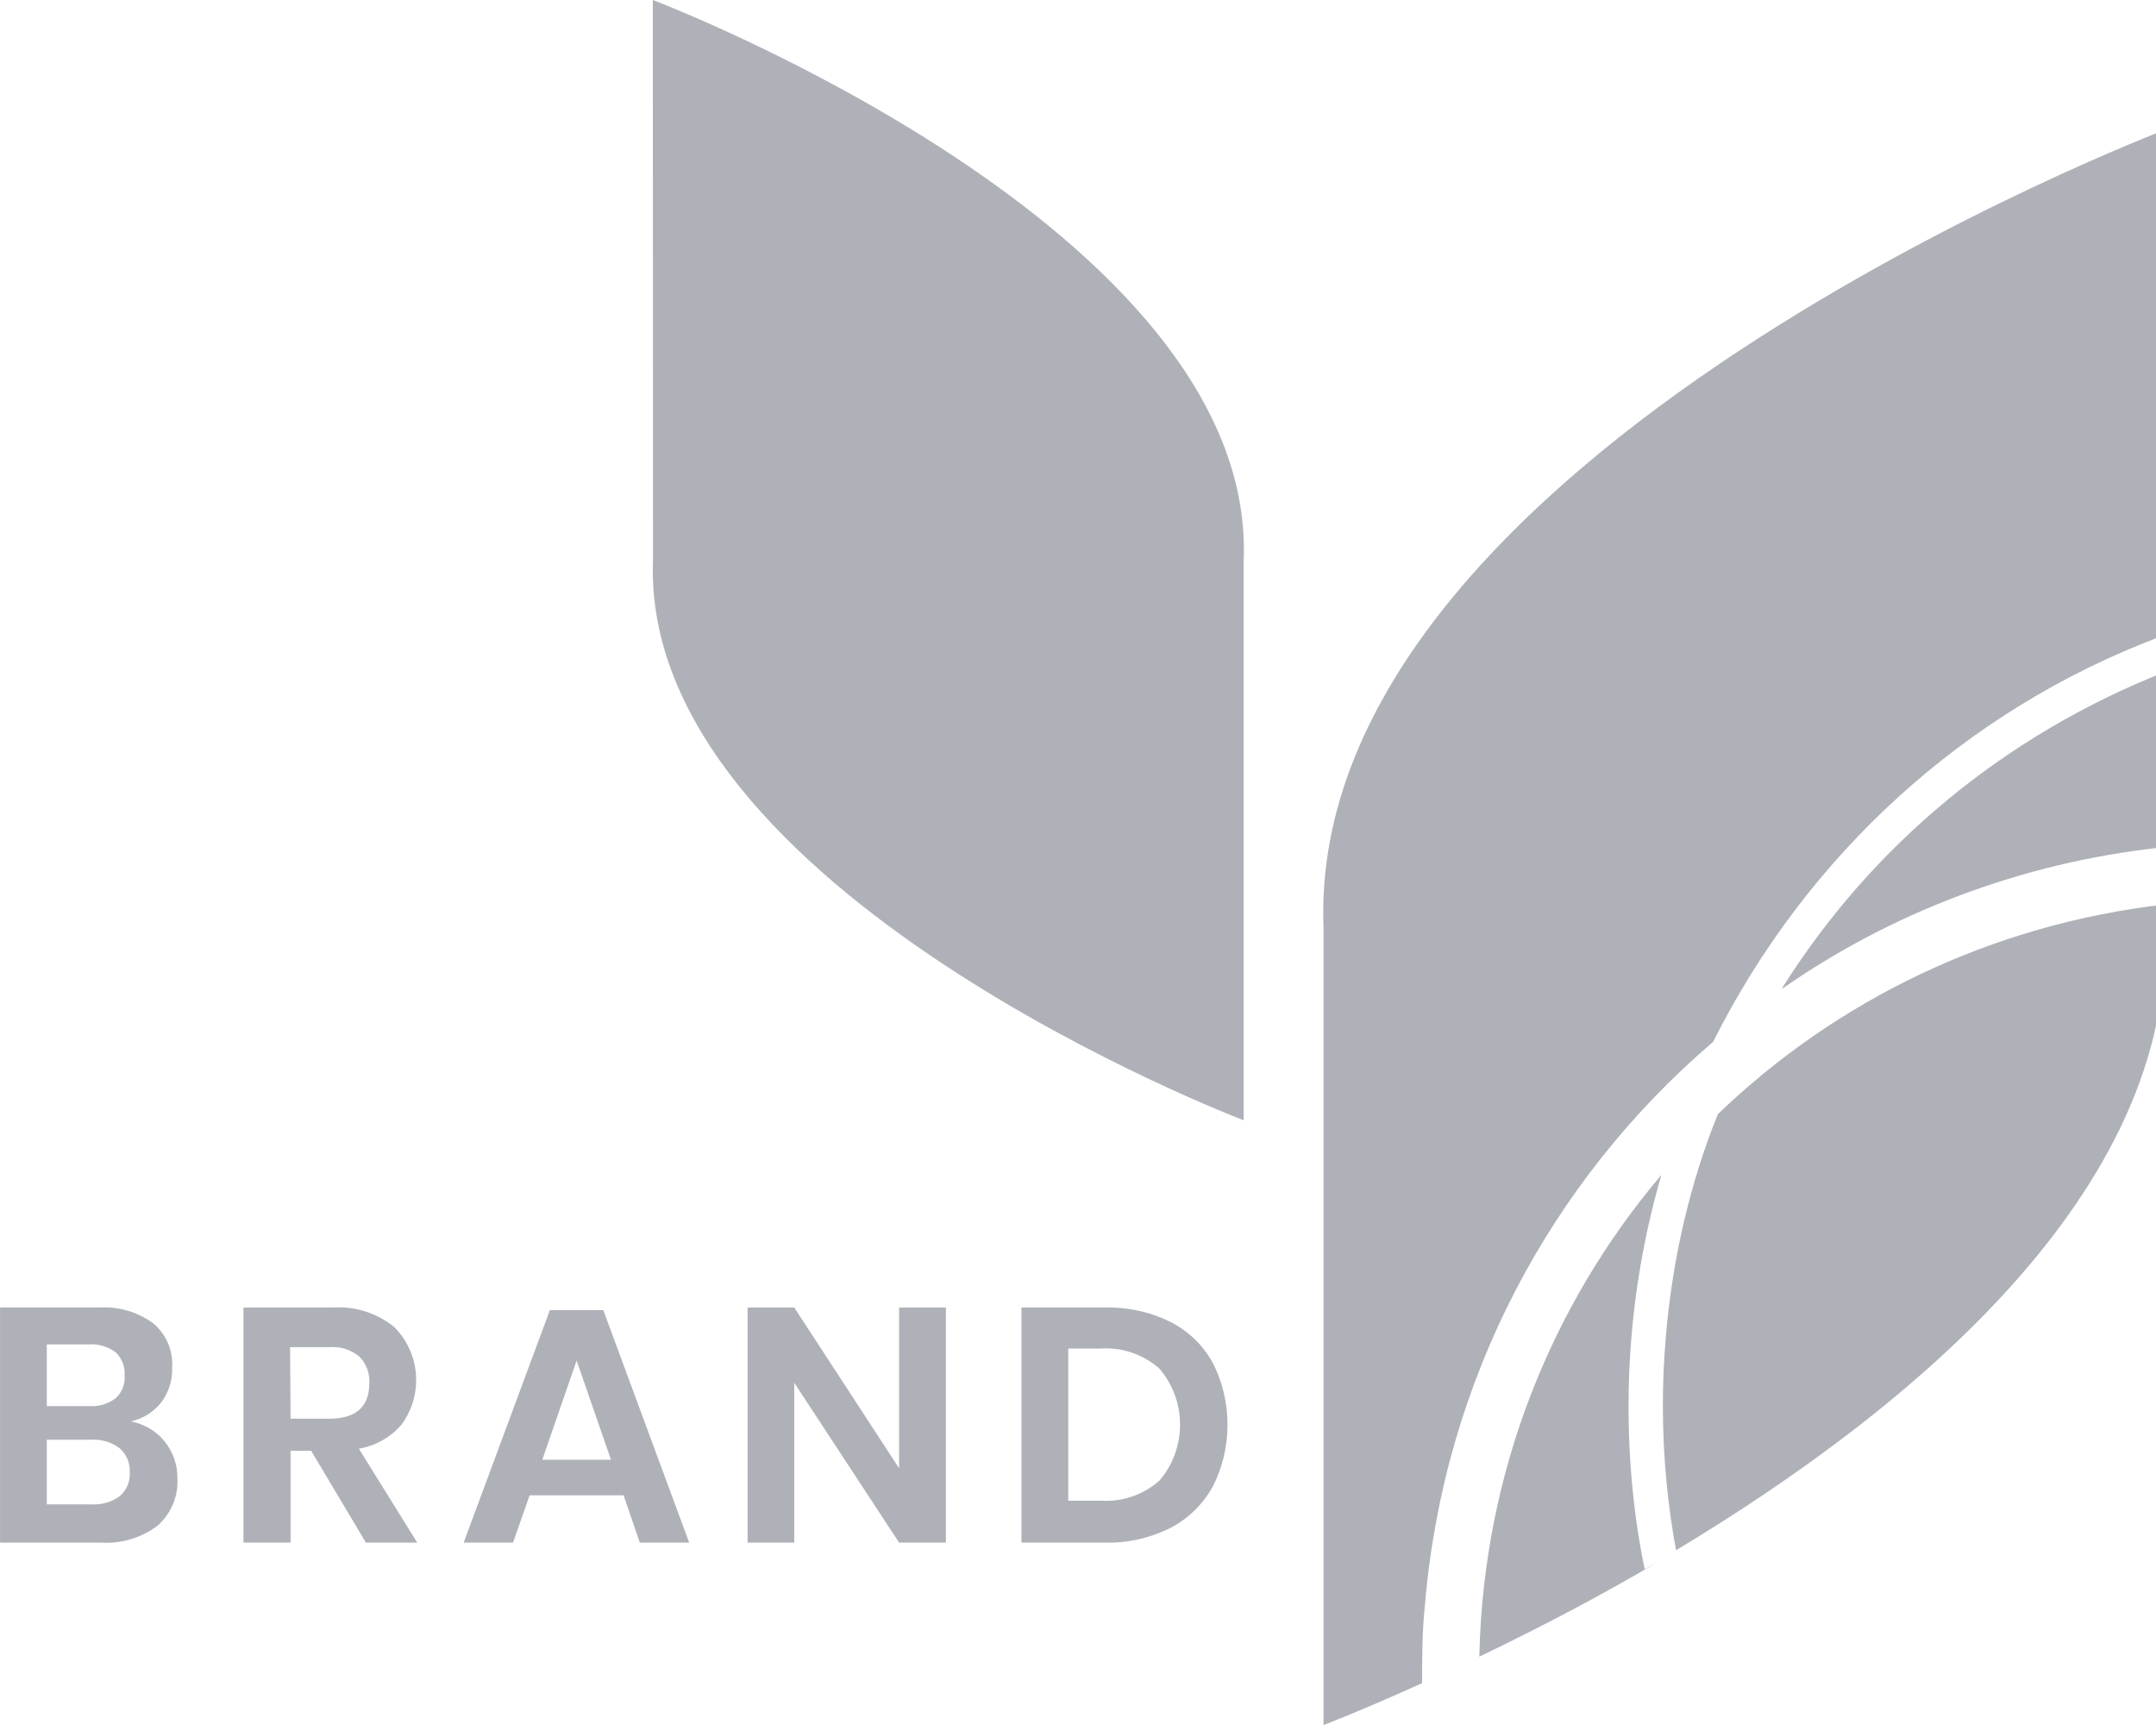
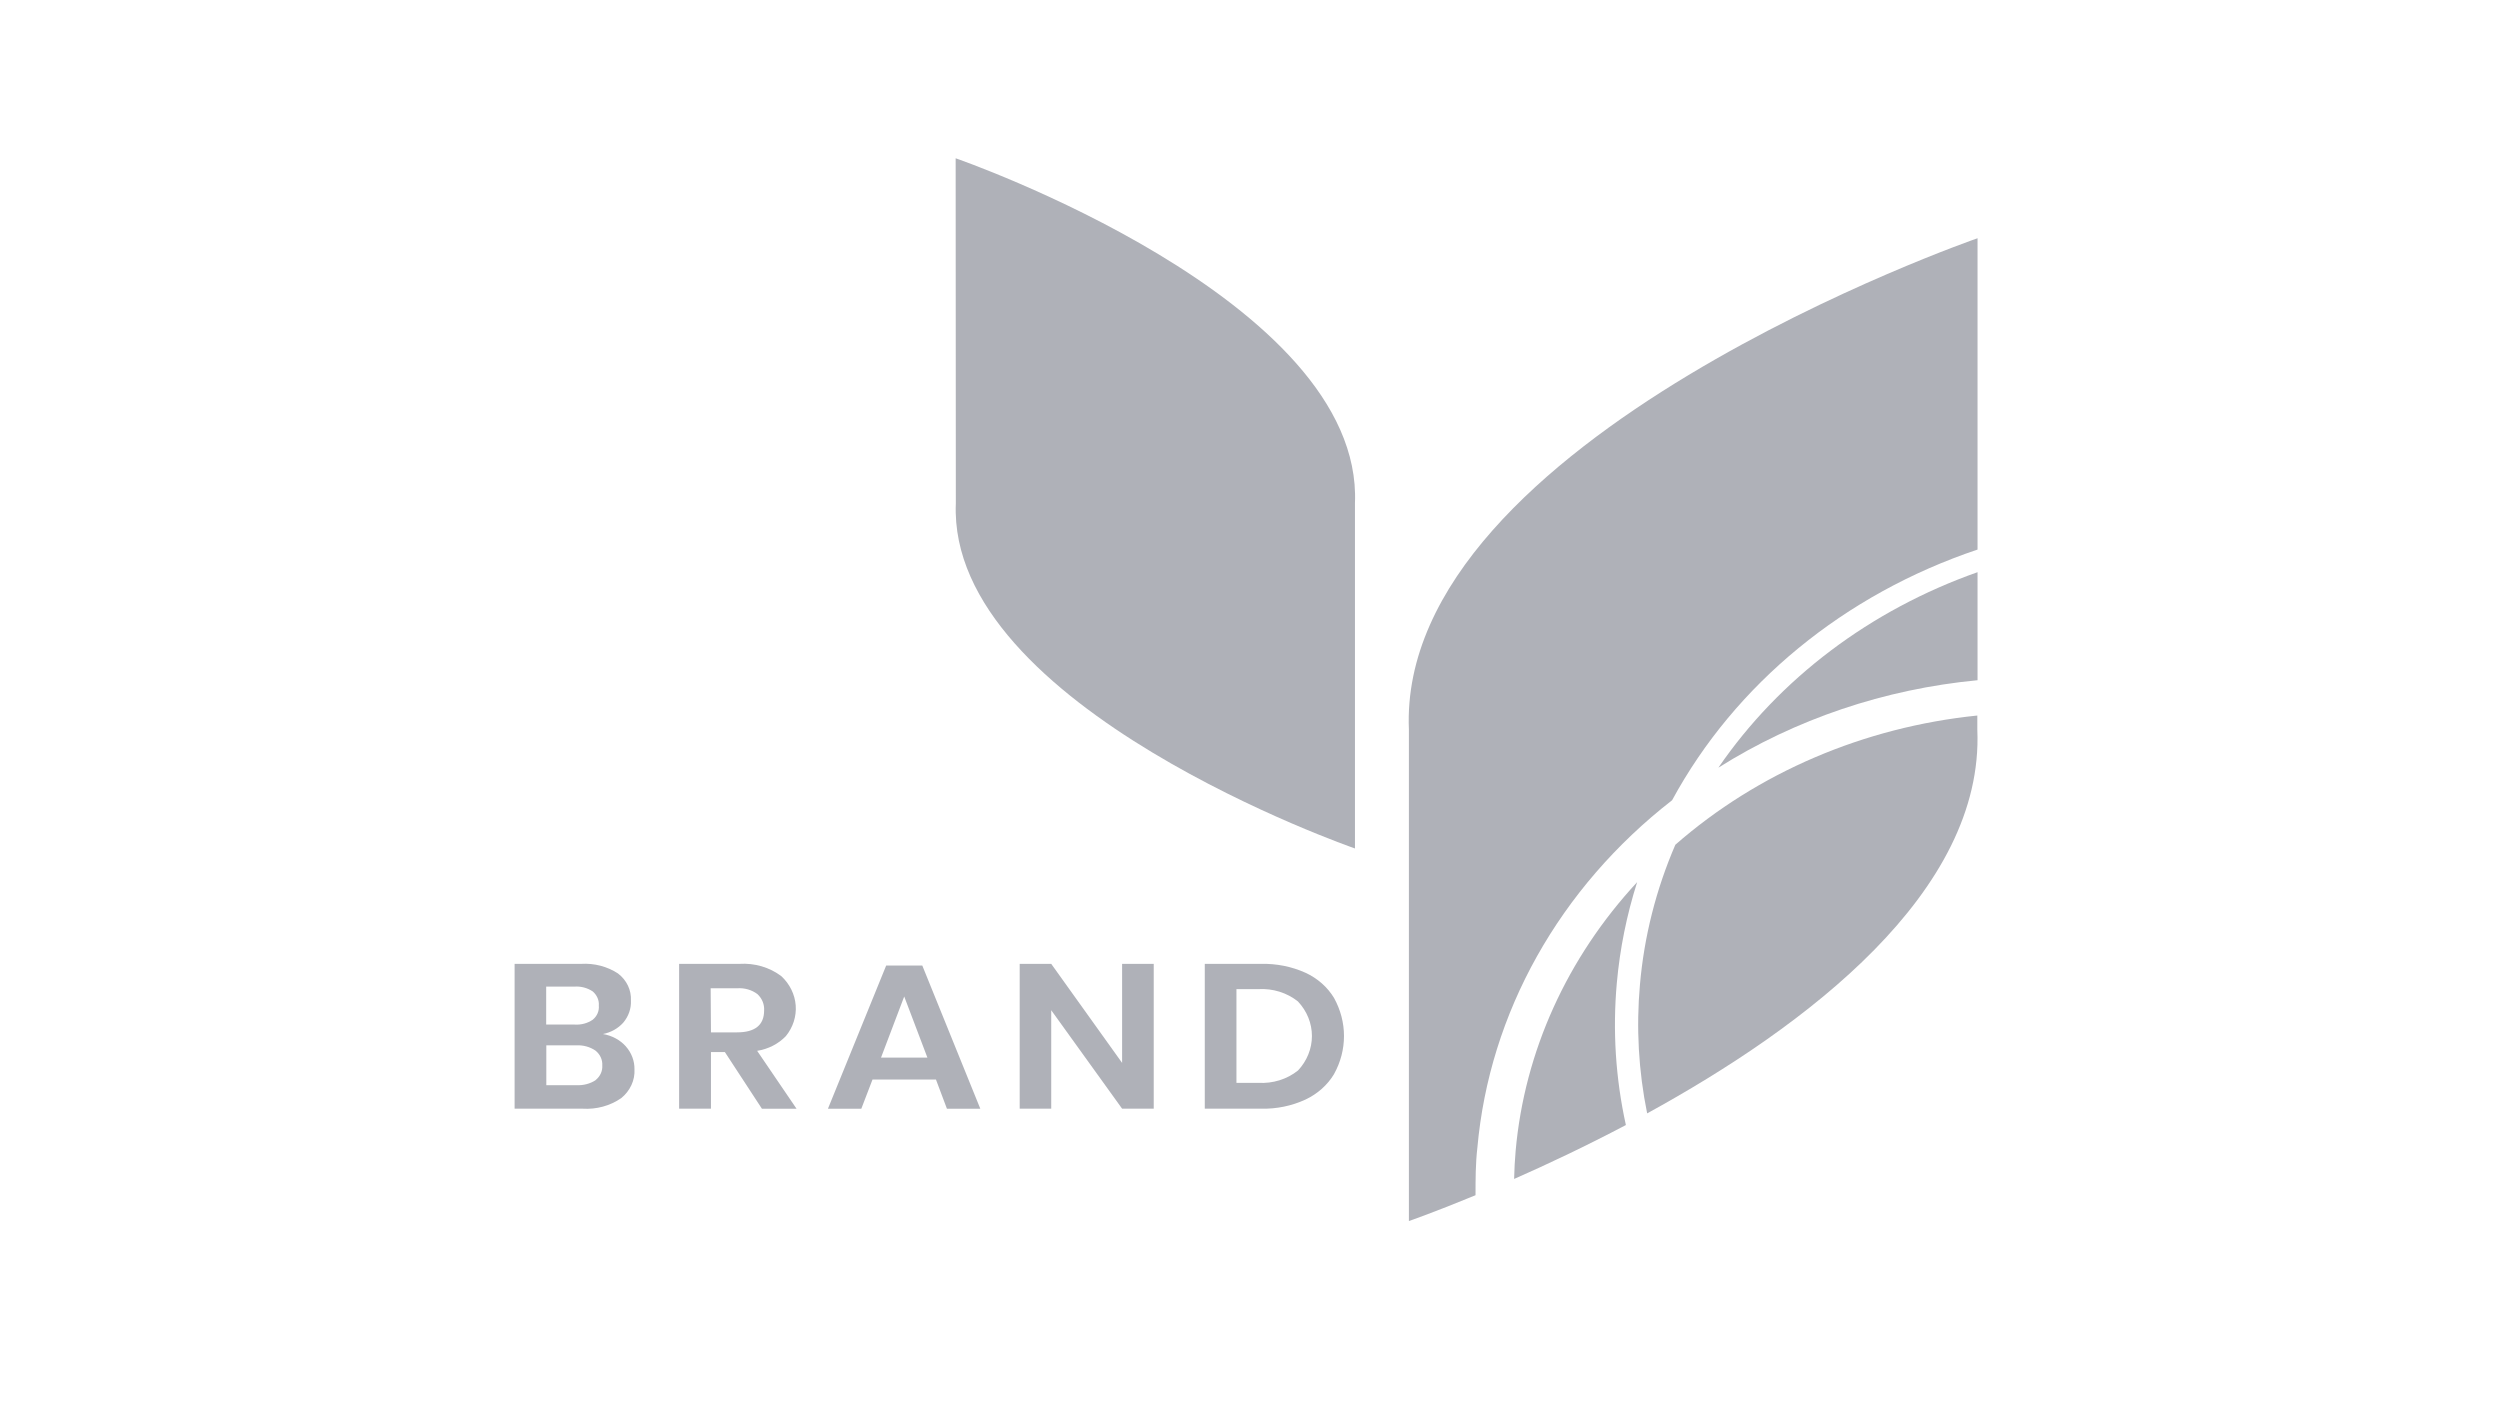
- <svg xmlns="http://www.w3.org/2000/svg" version="1.1" width="40" height="32" viewBox="0 0 40 32">
-   <path fill="#afb1b8" d="M3.056 26.742c0.157 0.194 0.24 0.438 0.236 0.688 0.001 0.016 0.001 0.035 0.001 0.053 0 0.324-0.141 0.615-0.365 0.815l-0.001 0.001c-0.304 0.231-0.681 0.343-1.061 0.317h-1.865v-4.361h1.827c0.031-0.002 0.067-0.003 0.103-0.003 0.341 0 0.657 0.11 0.914 0.297l-0.004-0.003c0.218 0.184 0.355 0.457 0.355 0.763 0 0.018-0.001 0.037-0.002 0.055v-0.003c0.011 0.24-0.065 0.477-0.212 0.667-0.142 0.173-0.338 0.293-0.556 0.34 0.247 0.046 0.471 0.177 0.63 0.373zM0.868 26.084h0.78c0.178 0.014 0.354-0.038 0.497-0.145 0.104-0.095 0.169-0.232 0.169-0.383 0-0.015-0.001-0.030-0.002-0.045v0.002c0.001-0.011 0.001-0.024 0.001-0.037 0-0.153-0.064-0.291-0.167-0.389v0c-0.124-0.093-0.281-0.15-0.45-0.15-0.021 0-0.043 0.001-0.064 0.003h-0.764v1.144zM2.222 27.756c0.114-0.1 0.186-0.246 0.186-0.408 0-0.012 0-0.024-0.001-0.036v0.002c0.001-0.010 0.001-0.021 0.001-0.032 0-0.166-0.073-0.314-0.189-0.416l-0.001-0.001c-0.132-0.099-0.299-0.159-0.48-0.159-0.018 0-0.036 0.001-0.054 0.002h-0.816v1.199h0.829c0.187 0.011 0.372-0.042 0.524-0.151zM6.789 28.617l-1.016-1.704h-0.382v1.704h-0.874v-4.361h1.654c0.034-0.003 0.074-0.004 0.114-0.004 0.396 0 0.76 0.142 1.042 0.377l-0.003-0.002c0.245 0.251 0.397 0.595 0.397 0.974 0 0.313-0.103 0.601-0.277 0.834l0.003-0.004c-0.204 0.235-0.483 0.392-0.789 0.443l1.083 1.743h-0.951zM5.392 26.318h0.715c0.497 0 0.745-0.22 0.745-0.66 0.001-0.011 0.001-0.024 0.001-0.037 0-0.176-0.070-0.336-0.184-0.453v0c-0.133-0.112-0.306-0.18-0.496-0.18-0.024 0-0.047 0.001-0.070 0.003h-0.721l0.009 1.328zM11.568 27.739h-1.742l-0.308 0.878h-0.916l1.6-4.313h0.991l1.593 4.312h-0.916l-0.301-0.878zM11.335 27.079l-0.637-1.84-0.637 1.84h1.273zM17.55 28.617h-0.869l-1.945-2.965v2.965h-0.866v-4.361h0.866l1.945 2.982v-2.982h0.868v4.361zM22.502 27.573c-0.182 0.33-0.45 0.593-0.775 0.764l-0.010 0.005c-0.378 0.191-0.797 0.286-1.22 0.274h-1.546v-4.361h1.546c0.020-0.001 0.044-0.001 0.067-0.001 0.42 0 0.817 0.1 1.168 0.277l-0.015-0.007c0.332 0.168 0.606 0.433 0.785 0.761 0.171 0.333 0.272 0.727 0.272 1.144s-0.1 0.811-0.278 1.158l0.007-0.014zM21.509 27.469c0.239-0.278 0.384-0.642 0.384-1.041s-0.145-0.763-0.386-1.043l0.002 0.002c-0.264-0.232-0.612-0.374-0.993-0.374-0.033 0-0.065 0.001-0.098 0.003h-0.599v2.823h0.603c0.028 0.002 0.061 0.003 0.094 0.003 0.381 0 0.729-0.141 0.994-0.375l-0.002 0.001zM12.112 0s11.201 4.246 10.962 10.39v10.392s-11.193-4.248-10.959-10.392l-0.003-10.39zM33.054 18.349c2.005-1.402 4.428-2.346 7.049-2.628l0.068-0.006v-3.253c-2.995 1.181-5.436 3.227-7.081 5.827l-0.035 0.060z" />
-   <path fill="#afb1b8" d="M31.782 19.329c1.749-3.487 4.693-6.158 8.283-7.513l0.105-0.035v-9.373s-15.952 6.048-15.615 14.797v14.796s0.711-0.27 1.829-0.778c0-0.473 0-0.95 0.051-1.43 0.35-4.205 2.342-7.887 5.325-10.446l0.021-0.017z" />
-   <path fill="#afb1b8" d="M30.266 24.825c0.084-1.026 0.27-2.041 0.558-3.030-2.038 2.401-3.303 5.514-3.378 8.921v0.016c1.299-0.625 2.304-1.165 3.286-1.741l-0.218 0.118c-0.191-0.908-0.3-1.952-0.3-3.021 0-0.445 0.019-0.885 0.056-1.32l-0.004 0.057zM30.9 24.878c-0.031 0.359-0.049 0.777-0.049 1.199 0 0.948 0.090 1.874 0.261 2.772l-0.015-0.092c4.358-2.619 9.255-6.664 9.067-11.553v-0.426c-3.246 0.375-6.107 1.788-8.297 3.894l0.005-0.005c-0.501 1.234-0.847 2.664-0.968 4.158l-0.003 0.052z" />
+ <svg xmlns="http://www.w3.org/2000/svg" version="1.1" width="57" height="32" viewBox="0 0 57 32">
+   <path fill="#afb1b8" d="M14.27 23.859c0.13 0.147 0.199 0.332 0.196 0.521 0.007 0.123-0.017 0.247-0.070 0.361s-0.132 0.216-0.233 0.297c-0.252 0.175-0.565 0.26-0.881 0.24h-1.549v-3.302h1.517c0.299-0.018 0.596 0.059 0.84 0.219 0.098 0.075 0.176 0.17 0.227 0.277s0.074 0.224 0.068 0.341c0.009 0.182-0.054 0.361-0.176 0.505-0.118 0.131-0.28 0.222-0.462 0.258 0.205 0.034 0.391 0.134 0.523 0.282v0zM12.454 23.36h0.648c0.147 0.010 0.294-0.029 0.412-0.11 0.049-0.040 0.087-0.090 0.111-0.146s0.034-0.116 0.028-0.176c0.005-0.060-0.005-0.12-0.029-0.175s-0.061-0.106-0.108-0.147c-0.122-0.083-0.273-0.123-0.425-0.111h-0.638v0.866zM13.578 24.627c0.052-0.041 0.093-0.093 0.12-0.151s0.038-0.121 0.034-0.184c0.004-0.064-0.008-0.127-0.035-0.186s-0.069-0.111-0.121-0.153c-0.127-0.086-0.283-0.128-0.44-0.119h-0.68v0.908h0.689c0.155 0.008 0.309-0.032 0.435-0.114v0z" />
+   <path fill="#afb1b8" d="M17.371 25.278l-0.844-1.291h-0.317v1.291h-0.726v-3.302h1.374c0.346-0.022 0.689 0.078 0.957 0.281 0.192 0.179 0.308 0.415 0.327 0.666s-0.061 0.499-0.224 0.7c-0.17 0.178-0.401 0.296-0.655 0.336l0.898 1.32h-0.789zM16.21 23.538h0.594c0.412 0 0.618-0.167 0.618-0.5 0.004-0.068-0.007-0.136-0.033-0.2s-0.066-0.122-0.118-0.171c-0.13-0.099-0.298-0.147-0.467-0.134h-0.601l0.007 1.005z" />
+   <path fill="#afb1b8" d="M21.339 24.614h-1.446l-0.255 0.665h-0.761l1.328-3.265h0.823l1.323 3.265h-0.761l-0.25-0.665zM21.145 24.114l-0.529-1.394-0.529 1.394h1.057z" />
+   <path fill="#afb1b8" d="M26.305 25.278h-0.721l-1.616-2.245v2.245h-0.719v-3.302h0.719l1.616 2.258v-2.258h0.721v3.302z" />
+   <path fill="#afb1b8" d="M30.417 24.488c-0.149 0.249-0.376 0.452-0.652 0.582-0.314 0.145-0.662 0.217-1.013 0.208h-1.283v-3.302h1.283c0.351-0.008 0.698 0.061 1.013 0.203 0.276 0.127 0.503 0.328 0.652 0.576 0.148 0.269 0.226 0.565 0.226 0.866s-0.077 0.598-0.226 0.866v0zM29.593 24.409c0.206-0.219 0.319-0.499 0.319-0.788s-0.113-0.569-0.319-0.788c-0.249-0.199-0.573-0.3-0.902-0.281h-0.5v2.137h0.5c0.329 0.019 0.654-0.082 0.902-0.281z" />
+   <path fill="#afb1b8" d="M21.79 3.609c0 0 9.301 3.215 9.103 7.867v7.869c0 0-9.294-3.217-9.1-7.869l-0.004-7.867z" />
+   <path fill="#afb1b8" d="M39.179 17.503c1.757-1.107 3.788-1.792 5.909-1.994v-2.463c-2.444 0.862-4.517 2.426-5.909 4.457v0z" />
+   <path fill="#afb1b8" d="M38.124 18.245c1.438-2.651 3.93-4.696 6.964-5.715v-7.098c0 0-13.245 4.58-12.965 11.205v11.203c0 0 0.59-0.205 1.519-0.589 0-0.358 0-0.719 0.042-1.082 0.274-3.076 1.871-5.926 4.44-7.924v0z" />
+   <path fill="#afb1b8" d="M36.864 22.407c0.070-0.777 0.225-1.546 0.463-2.294-1.599 1.725-2.568 3.866-2.77 6.122-0.019 0.213-0.030 0.426-0.035 0.645 0.752-0.331 1.628-0.744 2.548-1.229-0.235-1.067-0.304-2.159-0.206-3.244v0z" />
+   <path fill="#afb1b8" d="M37.391 22.447c-0.088 0.982-0.033 1.969 0.164 2.938 3.619-1.983 7.685-5.046 7.528-8.748v-0.323c-2.586 0.265-5.004 1.3-6.885 2.946-0.44 1.020-0.712 2.094-0.807 3.188v0z" />
</svg>
